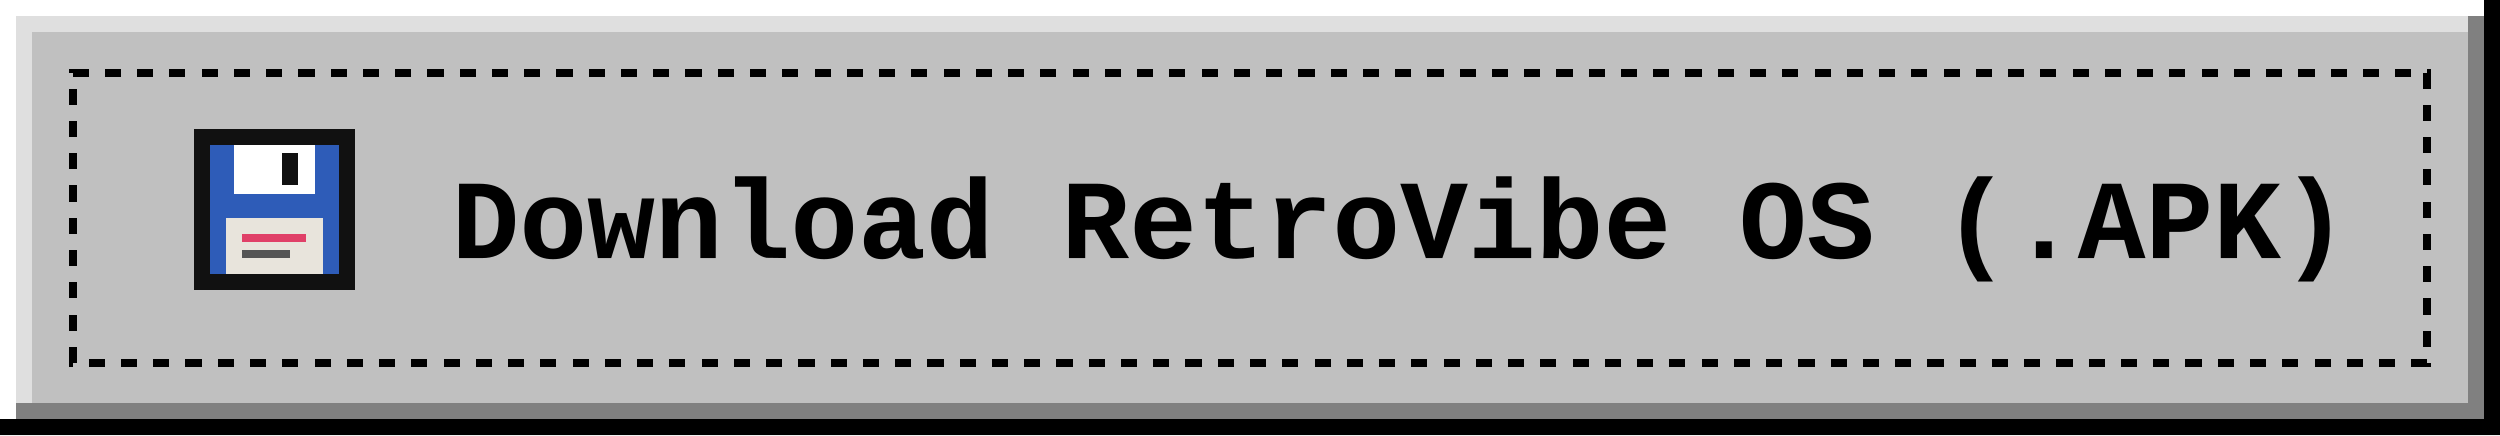
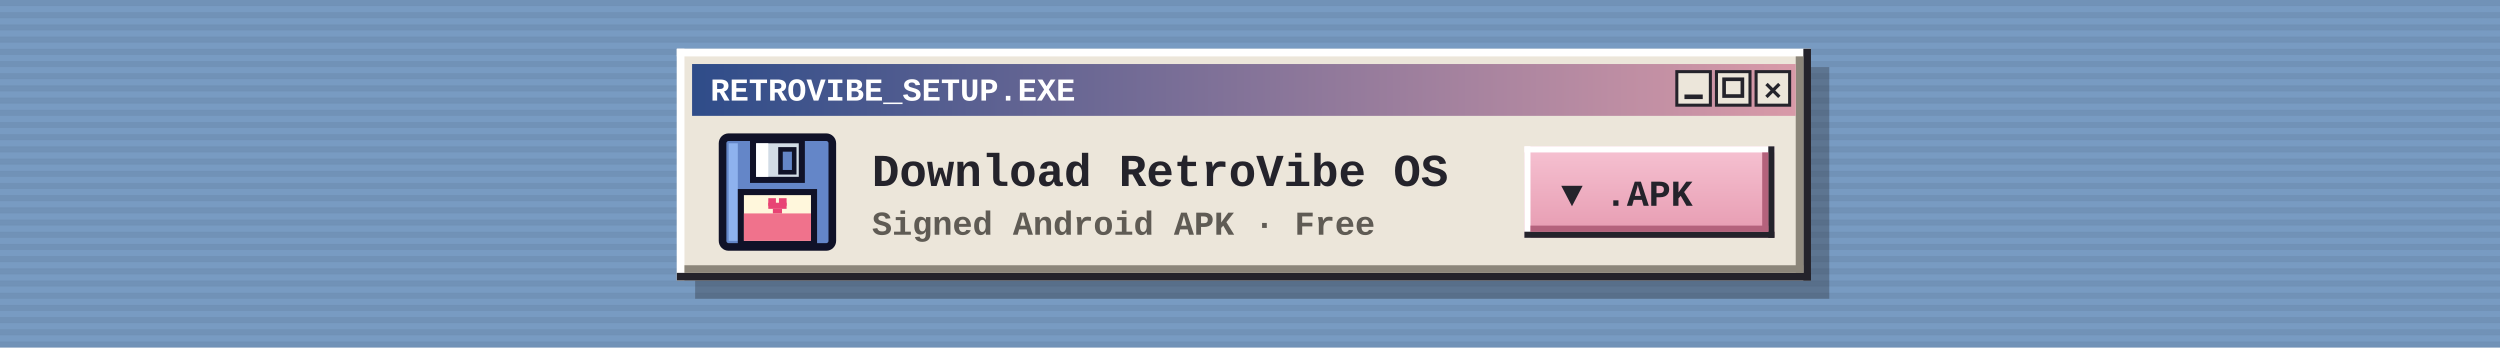
- <svg xmlns="http://www.w3.org/2000/svg" width="310" height="54" viewBox="0 0 310 54" shape-rendering="crispEdges">
-   <rect x="0" y="0" width="310" height="54" fill="#000000" />
-   <rect x="0" y="0" width="308" height="52" fill="#FFFFFF" />
-   <rect x="2" y="2" width="306" height="50" fill="#808080" />
-   <rect x="2" y="2" width="304" height="48" fill="#DFDFDF" />
-   <rect x="4" y="4" width="302" height="46" fill="#C0C0C0" />
-   <rect x="9" y="9" width="292" height="36" fill="none" stroke="#000000" stroke-width="1" stroke-dasharray="2,2" />
-   <rect x="24" y="16" width="20" height="20" fill="#111111" />
-   <rect x="26" y="18" width="16" height="16" fill="#2E5CB8" />
-   <rect x="29" y="18" width="10" height="6" fill="#FFFFFF" />
-   <rect x="35" y="19" width="2" height="4" fill="#111111" />
-   <rect x="28" y="27" width="12" height="7" fill="#E8E4DC" />
-   <rect x="30" y="29" width="8" height="1" fill="#E04068" />
-   <rect x="30" y="31" width="6" height="1" fill="#555555" />
-   <text x="56" y="32" font-family="'Courier New', Courier, monospace" font-size="14" font-weight="bold" fill="#000000">Download RetroVibe OS (.APK)</text>
+ <svg xmlns="http://www.w3.org/2000/svg" width="820" height="114" viewBox="0 0 820 114">
+   <defs>
+     <linearGradient id="btnBar" x1="0%" y1="0%" x2="100%" y2="0%">
+       <stop offset="0%" stop-color="#2E4C89" />
+       <stop offset="100%" stop-color="#D99AA8" />
+     </linearGradient>
+     <linearGradient id="pillGrad" x1="0%" y1="0%" x2="0%" y2="100%">
+       <stop offset="0%" stop-color="#F6C2D2" />
+       <stop offset="100%" stop-color="#E69AB0" />
+     </linearGradient>
+     <pattern id="scanlines" width="4" height="4" patternUnits="userSpaceOnUse">
+       <rect width="4" height="2" fill="#000000" fill-opacity="0.06" />
+     </pattern>
+   </defs>
+   <rect width="820" height="114" fill="#789BC2" />
+   <rect width="820" height="114" fill="url(#scanlines)" />
+   <g transform="translate(222, 16)">
+     <rect x="6" y="6" width="372" height="76" fill="#24232B" fill-opacity="0.32" />
+     <rect x="0" y="0" width="372" height="76" fill="#ECE6DA" />
+     <rect x="0" y="0" width="372" height="2.5" fill="#FFFFFF" />
+     <rect x="0" y="0" width="2.5" height="76" fill="#FFFFFF" />
+     <rect x="0" y="73.5" width="372" height="2.5" fill="#24232B" />
+     <rect x="369.5" y="0" width="2.5" height="76" fill="#24232B" />
+     <rect x="2.5" y="71" width="367" height="2.5" fill="#8C867A" />
+     <rect x="367" y="2.5" width="2.5" height="71" fill="#8C867A" />
+     <rect x="5" y="5" width="362" height="17" fill="url(#btnBar)" />
+     <text x="11" y="17" font-family="'Courier New', Courier, monospace" font-size="10.5" font-weight="bold" fill="#FFFFFF">RETROVIBE_SETUP.EXE</text>
+     <g transform="translate(328, 7.5)">
+       <rect width="11" height="11" fill="#ECE6DA" stroke="#24232B" stroke-width="1" />
+       <rect x="2.5" y="7.5" width="6" height="1.5" fill="#24232B" />
+       <rect x="13" width="11" height="11" fill="#ECE6DA" stroke="#24232B" stroke-width="1" />
+       <rect x="15.5" y="2.5" width="6" height="5.5" fill="none" stroke="#24232B" stroke-width="1.2" />
+       <rect x="26" width="11" height="11" fill="#ECE6DA" stroke="#24232B" stroke-width="1" />
+       <text x="28.5" y="9.5" font-family="'Courier New', monospace" font-size="10" font-weight="bold" fill="#24232B">×</text>
+     </g>
+     <g transform="translate(15, 29)">
+       <rect x="0" y="0" width="36" height="36" rx="2" fill="#6486C8" stroke="#101228" stroke-width="2.5" />
+       <rect x="2" y="2" width="3" height="32" fill="#8EB2EE" />
+       <rect x="10" y="1" width="16" height="13" fill="#D2DCE6" stroke="#101228" stroke-width="2" />
+       <rect x="11" y="2" width="4" height="11" fill="#FFFFFF" />
+       <rect x="19" y="4" width="4.5" height="7.5" fill="#6486C8" stroke="#101228" stroke-width="1.5" />
+       <rect x="6" y="18" width="24" height="17" fill="#FFF7DC" stroke="#101228" stroke-width="2" />
+       <rect x="7" y="25" width="22" height="9" fill="#F0728C" />
+       <rect x="15" y="20" width="2.5" height="2.5" fill="#E84474" />
+       <rect x="18.5" y="20" width="2.5" height="2.5" fill="#E84474" />
+       <rect x="15" y="21.5" width="6" height="2" fill="#E84474" />
+       <rect x="16.5" y="23.5" width="3" height="1.5" fill="#E84474" />
+     </g>
+     <text x="64" y="45" font-family="'Courier New', Courier, monospace" font-size="15" font-weight="bold" fill="#24232B">Download RetroVibe OS</text>
+     <text x="64" y="61" font-family="'Courier New', Courier, monospace" font-size="11" font-weight="bold" fill="#5F5B54">Signed Android APK · Free</text>
+     <g transform="translate(278, 32)">
+       <rect width="82" height="30" fill="url(#pillGrad)" />
+       <rect width="82" height="2" fill="#FFFFFF" />
+       <rect width="2" height="30" fill="#FFFFFF" />
+       <rect y="28" width="82" height="2" fill="#24232B" />
+       <rect x="80" width="2" height="30" fill="#24232B" />
+       <rect x="2" y="26" width="78" height="2" fill="#B4627C" />
+       <rect x="78" y="2" width="2" height="26" fill="#B4627C" />
+       <text x="12" y="19.5" font-family="'Courier New', Courier, monospace" font-size="12" font-weight="bold" fill="#24232B">▼ .APK</text>
+     </g>
+   </g>
</svg>
